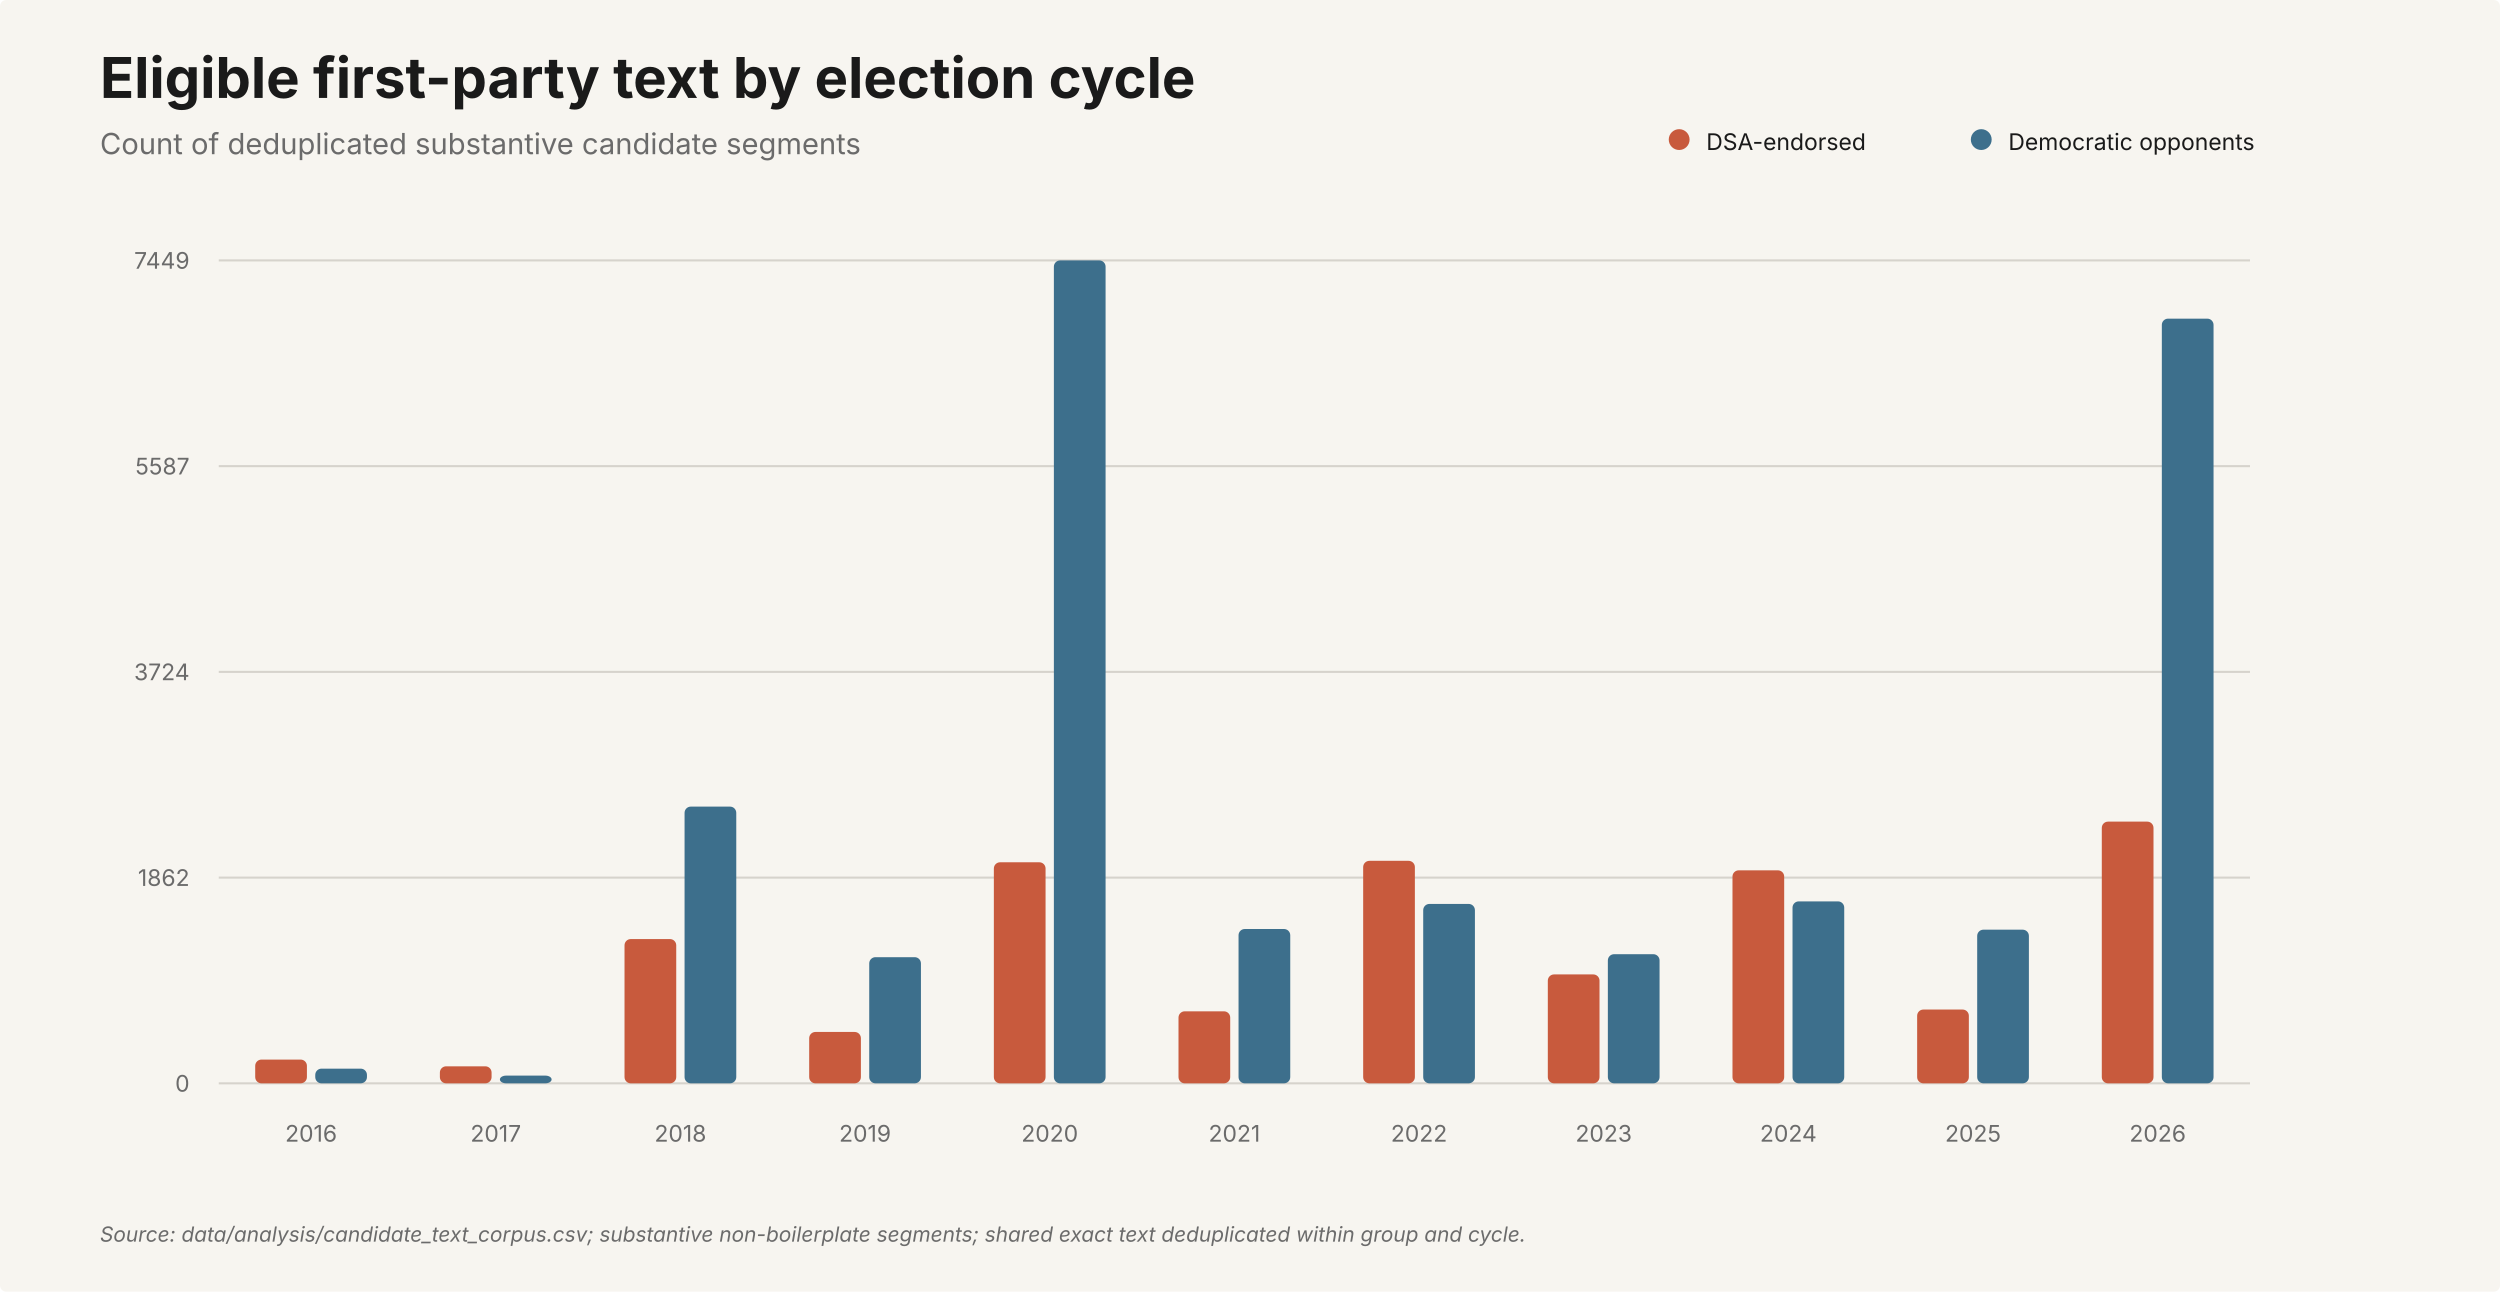
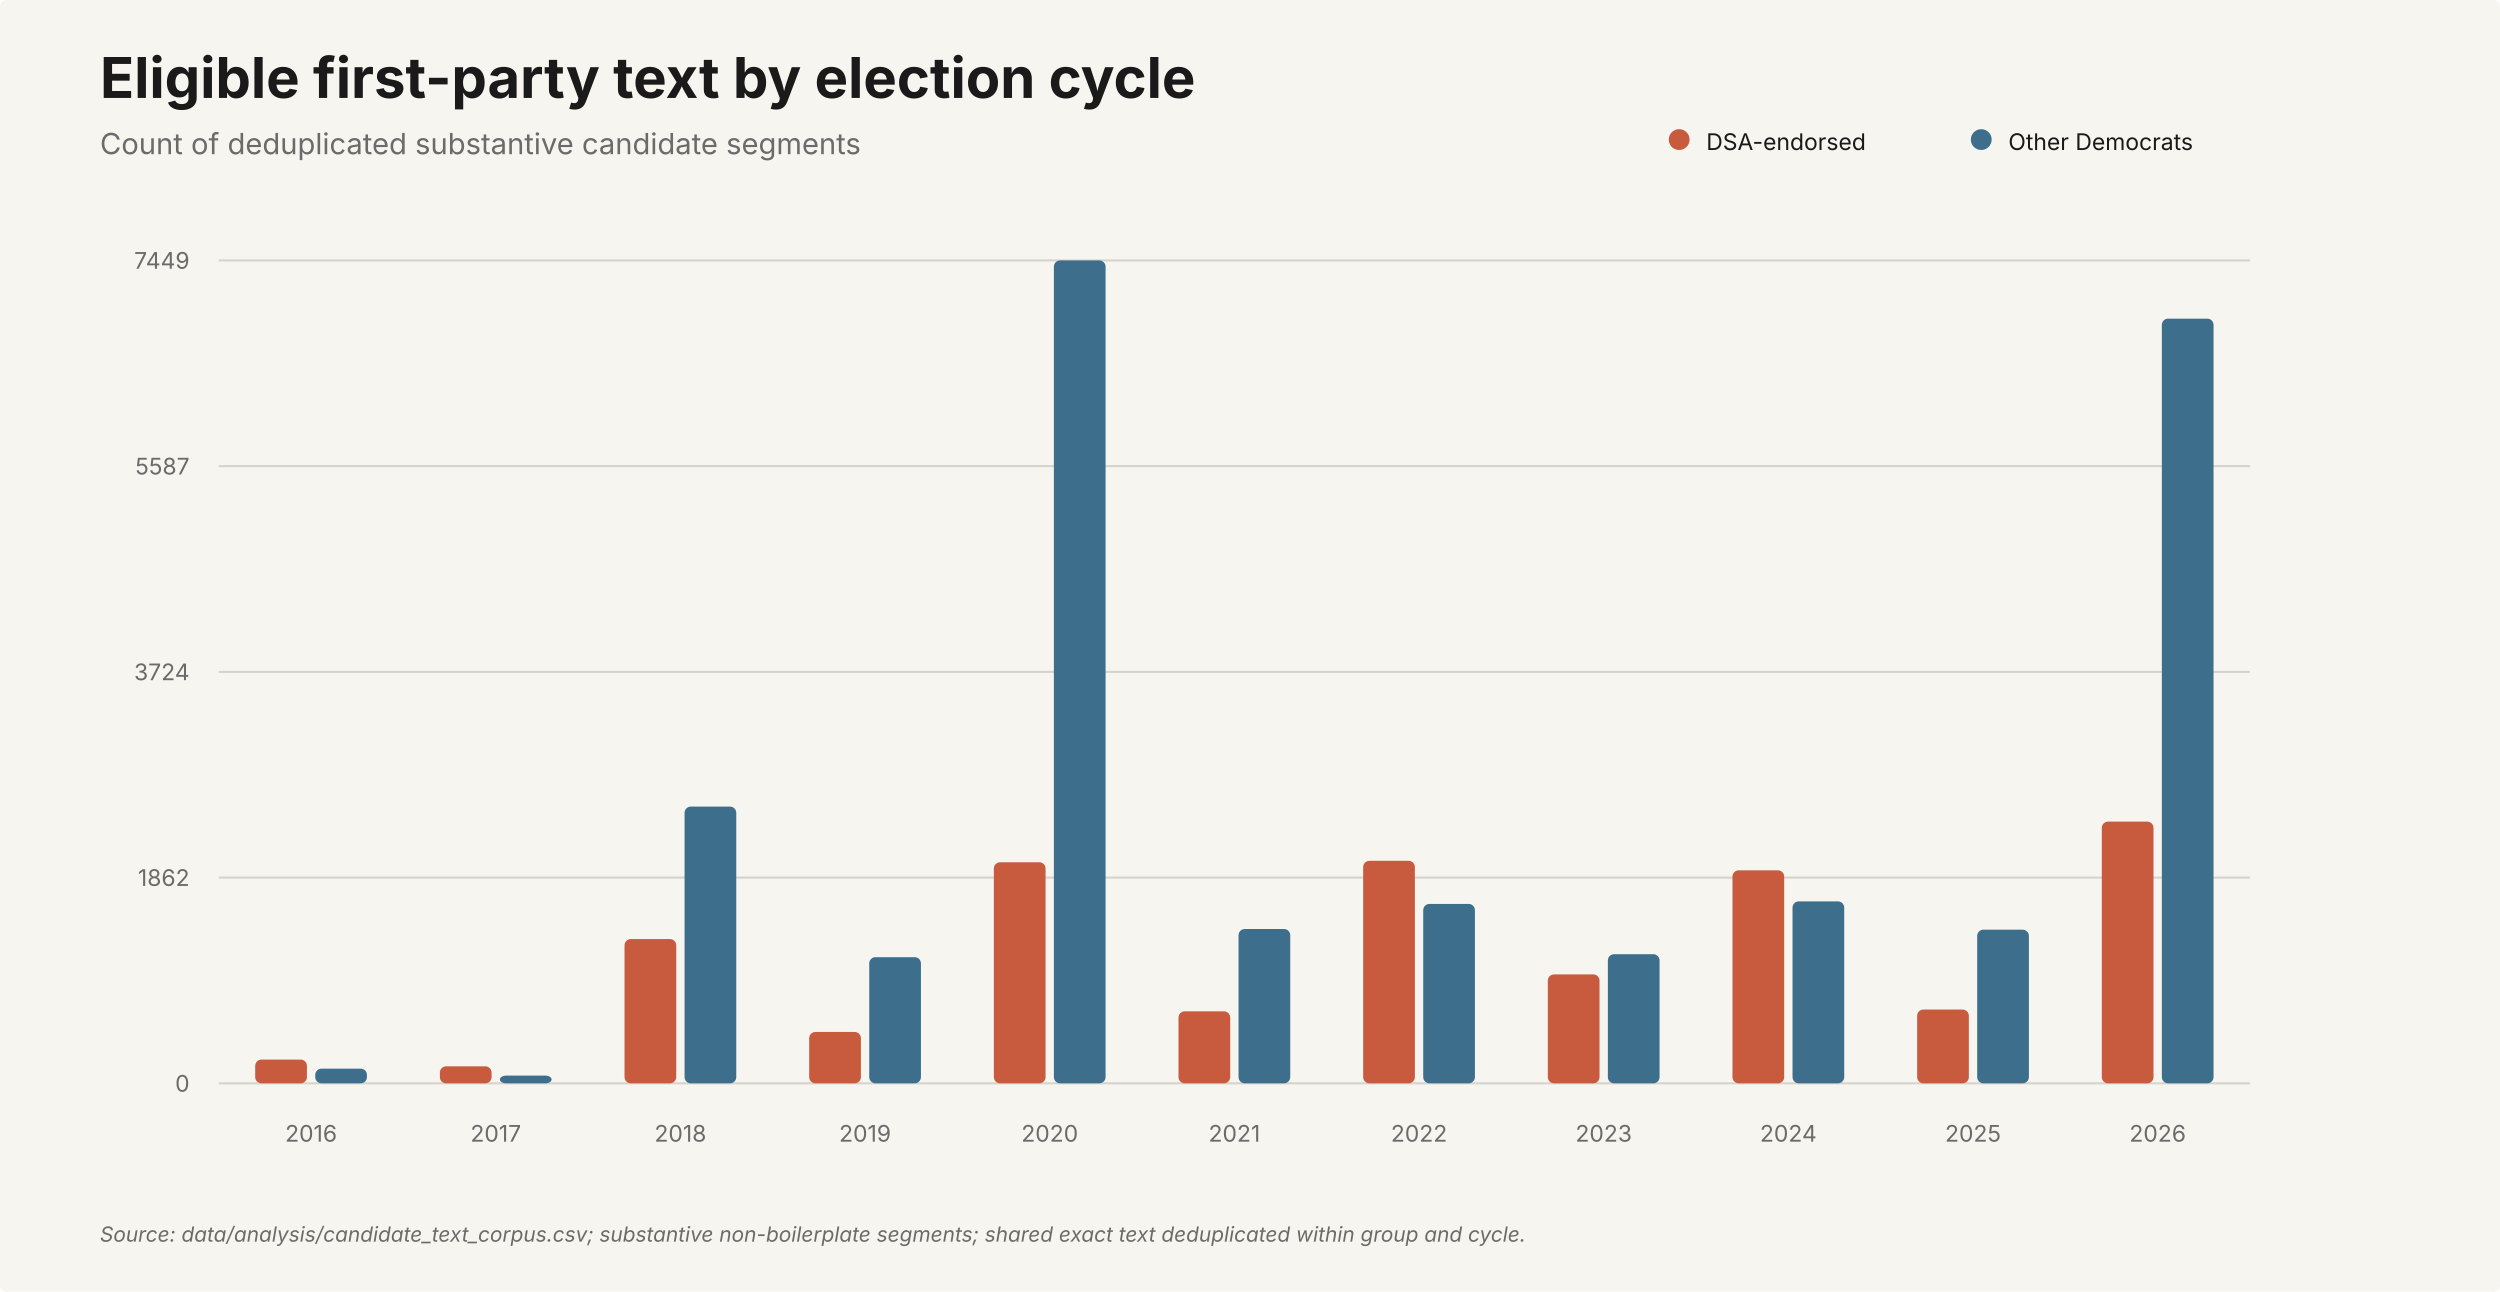
<svg xmlns="http://www.w3.org/2000/svg" width="1200" height="620" viewBox="0 0 1200 620">
  <rect x="0.00" y="0.00" width="1200.00" height="620.00" fill="#F7F5F0" rx="3" />
  <text x="48" y="47" text-anchor="start" fill="#1A1A1A" font-family="Inter, Arial, Helvetica, sans-serif" font-size="27px" font-weight="700" font-style="normal">Eligible first-party text by election cycle</text>
  <text x="48" y="74" text-anchor="start" fill="#6B6B6B" font-family="Inter, Arial, Helvetica, sans-serif" font-size="14px" font-weight="400" font-style="normal">Count of deduplicated substantive candidate segments</text>
  <line x1="105" y1="520.0" x2="1080" y2="520.0" stroke="#D6D3CC" stroke-width="1" />
  <text x="91" y="524.0" text-anchor="end" fill="#6B6B6B" font-family="Inter, Arial, Helvetica, sans-serif" font-size="11px" font-weight="400" font-style="normal">0</text>
  <line x1="105" y1="421.25" x2="1080" y2="421.25" stroke="#D6D3CC" stroke-width="1" />
  <text x="91" y="425.25" text-anchor="end" fill="#6B6B6B" font-family="Inter, Arial, Helvetica, sans-serif" font-size="11px" font-weight="400" font-style="normal">1862</text>
  <line x1="105" y1="322.5" x2="1080" y2="322.5" stroke="#D6D3CC" stroke-width="1" />
  <text x="91" y="326.5" text-anchor="end" fill="#6B6B6B" font-family="Inter, Arial, Helvetica, sans-serif" font-size="11px" font-weight="400" font-style="normal">3724</text>
  <line x1="105" y1="223.75" x2="1080" y2="223.75" stroke="#D6D3CC" stroke-width="1" />
  <text x="91" y="227.75" text-anchor="end" fill="#6B6B6B" font-family="Inter, Arial, Helvetica, sans-serif" font-size="11px" font-weight="400" font-style="normal">5587</text>
  <line x1="105" y1="125.0" x2="1080" y2="125.0" stroke="#D6D3CC" stroke-width="1" />
  <text x="91" y="129.0" text-anchor="end" fill="#6B6B6B" font-family="Inter, Arial, Helvetica, sans-serif" font-size="11px" font-weight="400" font-style="normal">7449</text>
  <rect x="122.50" y="508.60" width="24.82" height="11.40" fill="#C85A3D" rx="3" />
  <rect x="151.32" y="512.95" width="24.82" height="7.05" fill="#3D6F8C" rx="3" />
  <text x="149.318" y="548" text-anchor="middle" fill="#6B6B6B" font-family="Inter, Arial, Helvetica, sans-serif" font-size="11px" font-weight="400" font-style="normal">2016</text>
  <rect x="211.14" y="511.83" width="24.82" height="8.17" fill="#C85A3D" rx="3" />
  <rect x="239.95" y="516.29" width="24.82" height="3.71" fill="#3D6F8C" rx="3" />
  <text x="237.955" y="548" text-anchor="middle" fill="#6B6B6B" font-family="Inter, Arial, Helvetica, sans-serif" font-size="11px" font-weight="400" font-style="normal">2017</text>
  <rect x="299.77" y="450.75" width="24.82" height="69.25" fill="#C85A3D" rx="3" />
  <rect x="328.59" y="387.17" width="24.82" height="132.83" fill="#3D6F8C" rx="3" />
  <text x="326.591" y="548" text-anchor="middle" fill="#6B6B6B" font-family="Inter, Arial, Helvetica, sans-serif" font-size="11px" font-weight="400" font-style="normal">2018</text>
  <rect x="388.41" y="495.34" width="24.82" height="24.66" fill="#C85A3D" rx="3" />
  <rect x="417.23" y="459.44" width="24.82" height="60.56" fill="#3D6F8C" rx="3" />
  <text x="415.227" y="548" text-anchor="middle" fill="#6B6B6B" font-family="Inter, Arial, Helvetica, sans-serif" font-size="11px" font-weight="400" font-style="normal">2019</text>
  <rect x="477.05" y="413.89" width="24.82" height="106.11" fill="#C85A3D" rx="3" />
  <rect x="505.86" y="125.00" width="24.82" height="395.00" fill="#3D6F8C" rx="3" />
  <text x="503.864" y="548" text-anchor="middle" fill="#6B6B6B" font-family="Inter, Arial, Helvetica, sans-serif" font-size="11px" font-weight="400" font-style="normal">2020</text>
  <rect x="565.68" y="485.43" width="24.82" height="34.57" fill="#C85A3D" rx="3" />
  <rect x="594.50" y="445.92" width="24.82" height="74.08" fill="#3D6F8C" rx="3" />
  <text x="592.5" y="548" text-anchor="middle" fill="#6B6B6B" font-family="Inter, Arial, Helvetica, sans-serif" font-size="11px" font-weight="400" font-style="normal">2021</text>
  <rect x="654.32" y="413.20" width="24.82" height="106.80" fill="#C85A3D" rx="3" />
  <rect x="683.14" y="433.88" width="24.82" height="86.12" fill="#3D6F8C" rx="3" />
  <text x="681.136" y="548" text-anchor="middle" fill="#6B6B6B" font-family="Inter, Arial, Helvetica, sans-serif" font-size="11px" font-weight="400" font-style="normal">2022</text>
  <rect x="742.95" y="467.72" width="24.82" height="52.28" fill="#C85A3D" rx="3" />
  <rect x="771.77" y="458.01" width="24.82" height="61.99" fill="#3D6F8C" rx="3" />
  <text x="769.773" y="548" text-anchor="middle" fill="#6B6B6B" font-family="Inter, Arial, Helvetica, sans-serif" font-size="11px" font-weight="400" font-style="normal">2023</text>
  <rect x="831.59" y="417.76" width="24.82" height="102.24" fill="#C85A3D" rx="3" />
  <rect x="860.41" y="432.66" width="24.82" height="87.34" fill="#3D6F8C" rx="3" />
  <text x="858.409" y="548" text-anchor="middle" fill="#6B6B6B" font-family="Inter, Arial, Helvetica, sans-serif" font-size="11px" font-weight="400" font-style="normal">2024</text>
  <rect x="920.23" y="484.58" width="24.82" height="35.42" fill="#C85A3D" rx="3" />
  <rect x="949.05" y="446.24" width="24.82" height="73.76" fill="#3D6F8C" rx="3" />
  <text x="947.045" y="548" text-anchor="middle" fill="#6B6B6B" font-family="Inter, Arial, Helvetica, sans-serif" font-size="11px" font-weight="400" font-style="normal">2025</text>
  <rect x="1008.86" y="394.38" width="24.82" height="125.62" fill="#C85A3D" rx="3" />
  <rect x="1037.68" y="152.95" width="24.82" height="367.05" fill="#3D6F8C" rx="3" />
  <text x="1035.682" y="548" text-anchor="middle" fill="#6B6B6B" font-family="Inter, Arial, Helvetica, sans-serif" font-size="11px" font-weight="400" font-style="normal">2026</text>
  <circle cx="806.00" cy="67.00" r="6.00" fill="#C85A3D" stroke="#F7F5F0" stroke-width="2" />
  <text x="819" y="72" text-anchor="start" fill="#1A1A1A" font-family="Inter, Arial, Helvetica, sans-serif" font-size="11px" font-weight="400" font-style="normal">DSA-endorsed</text>
  <circle cx="951.00" cy="67.00" r="6.00" fill="#3D6F8C" stroke="#F7F5F0" stroke-width="2" />
-   <text x="964" y="72" text-anchor="start" fill="#1A1A1A" font-family="Inter, Arial, Helvetica, sans-serif" font-size="11px" font-weight="400" font-style="normal">Democratic opponents</text>
+   <text x="964" y="72" text-anchor="start" fill="#1A1A1A" font-family="Inter, Arial, Helvetica, sans-serif" font-size="11px" font-weight="400" font-style="normal">Other Democrats</text>
  <text x="48" y="596" text-anchor="start" fill="#6B6B6B" font-family="Inter, Arial, Helvetica, sans-serif" font-size="10px" font-weight="400" font-style="italic">Source: data/analysis/candidate_text_corpus.csv; substantive non-boilerplate segments; shared exact text deduplicated within group and cycle.</text>
</svg>
